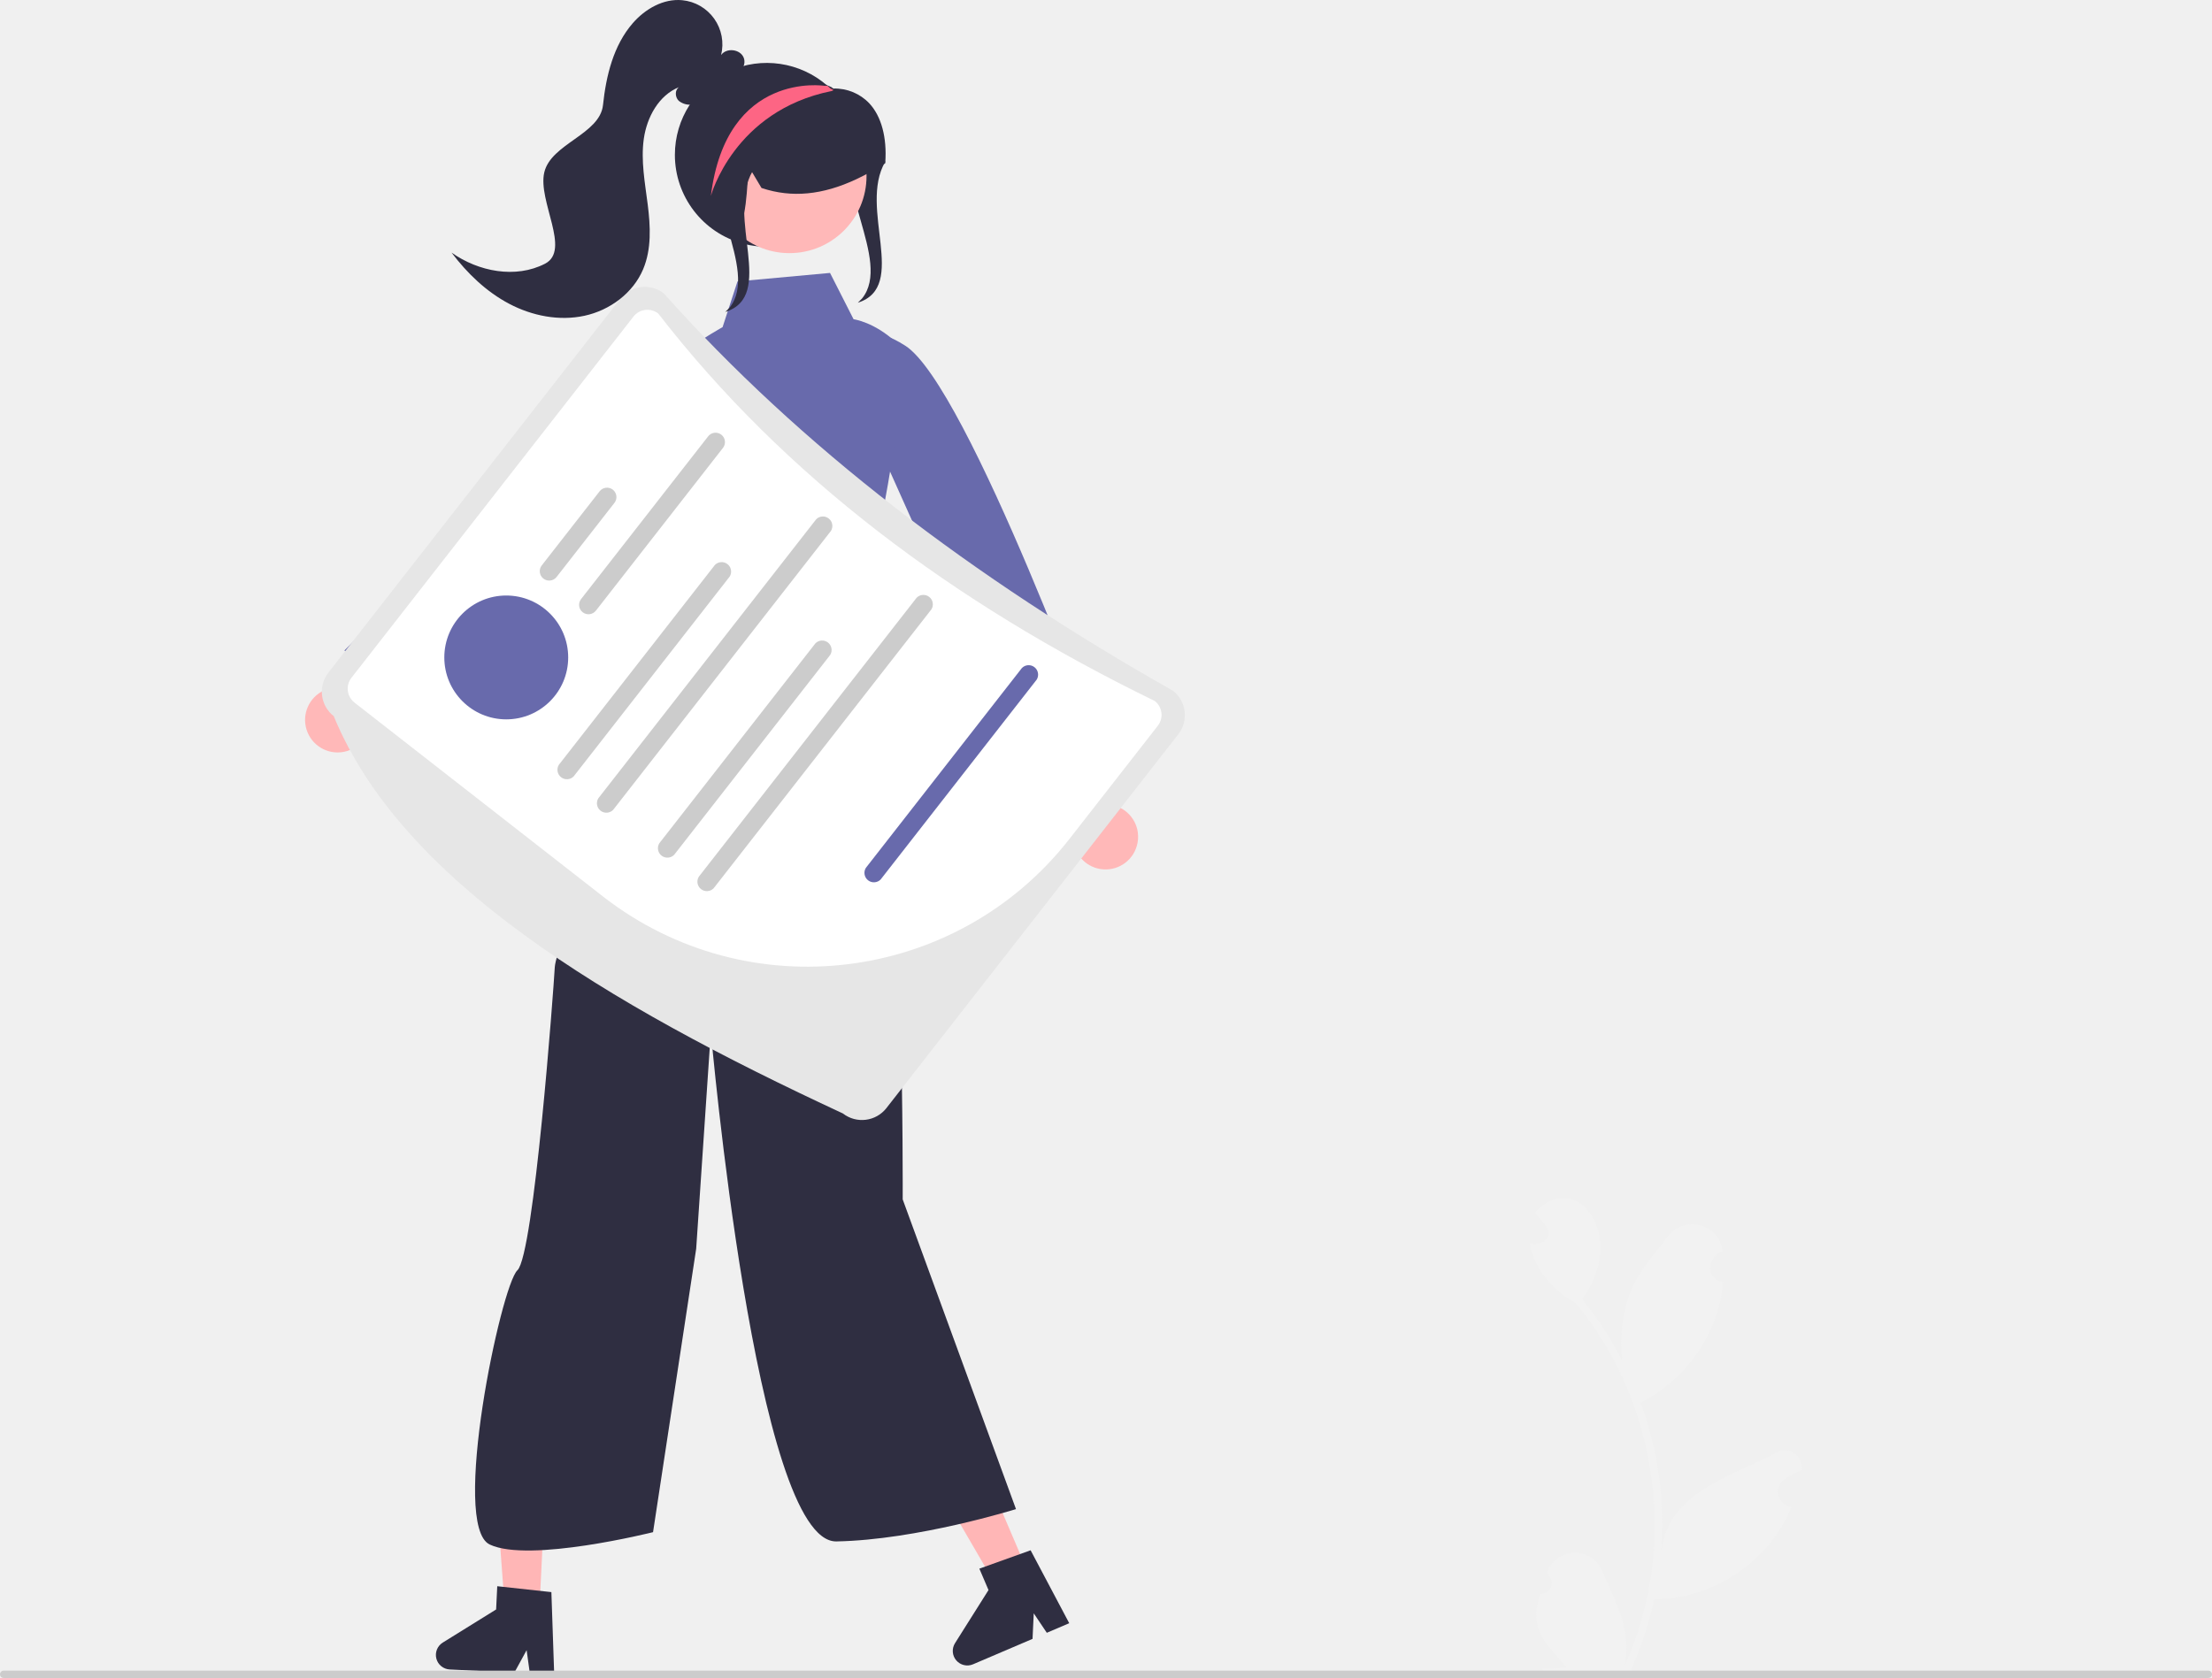
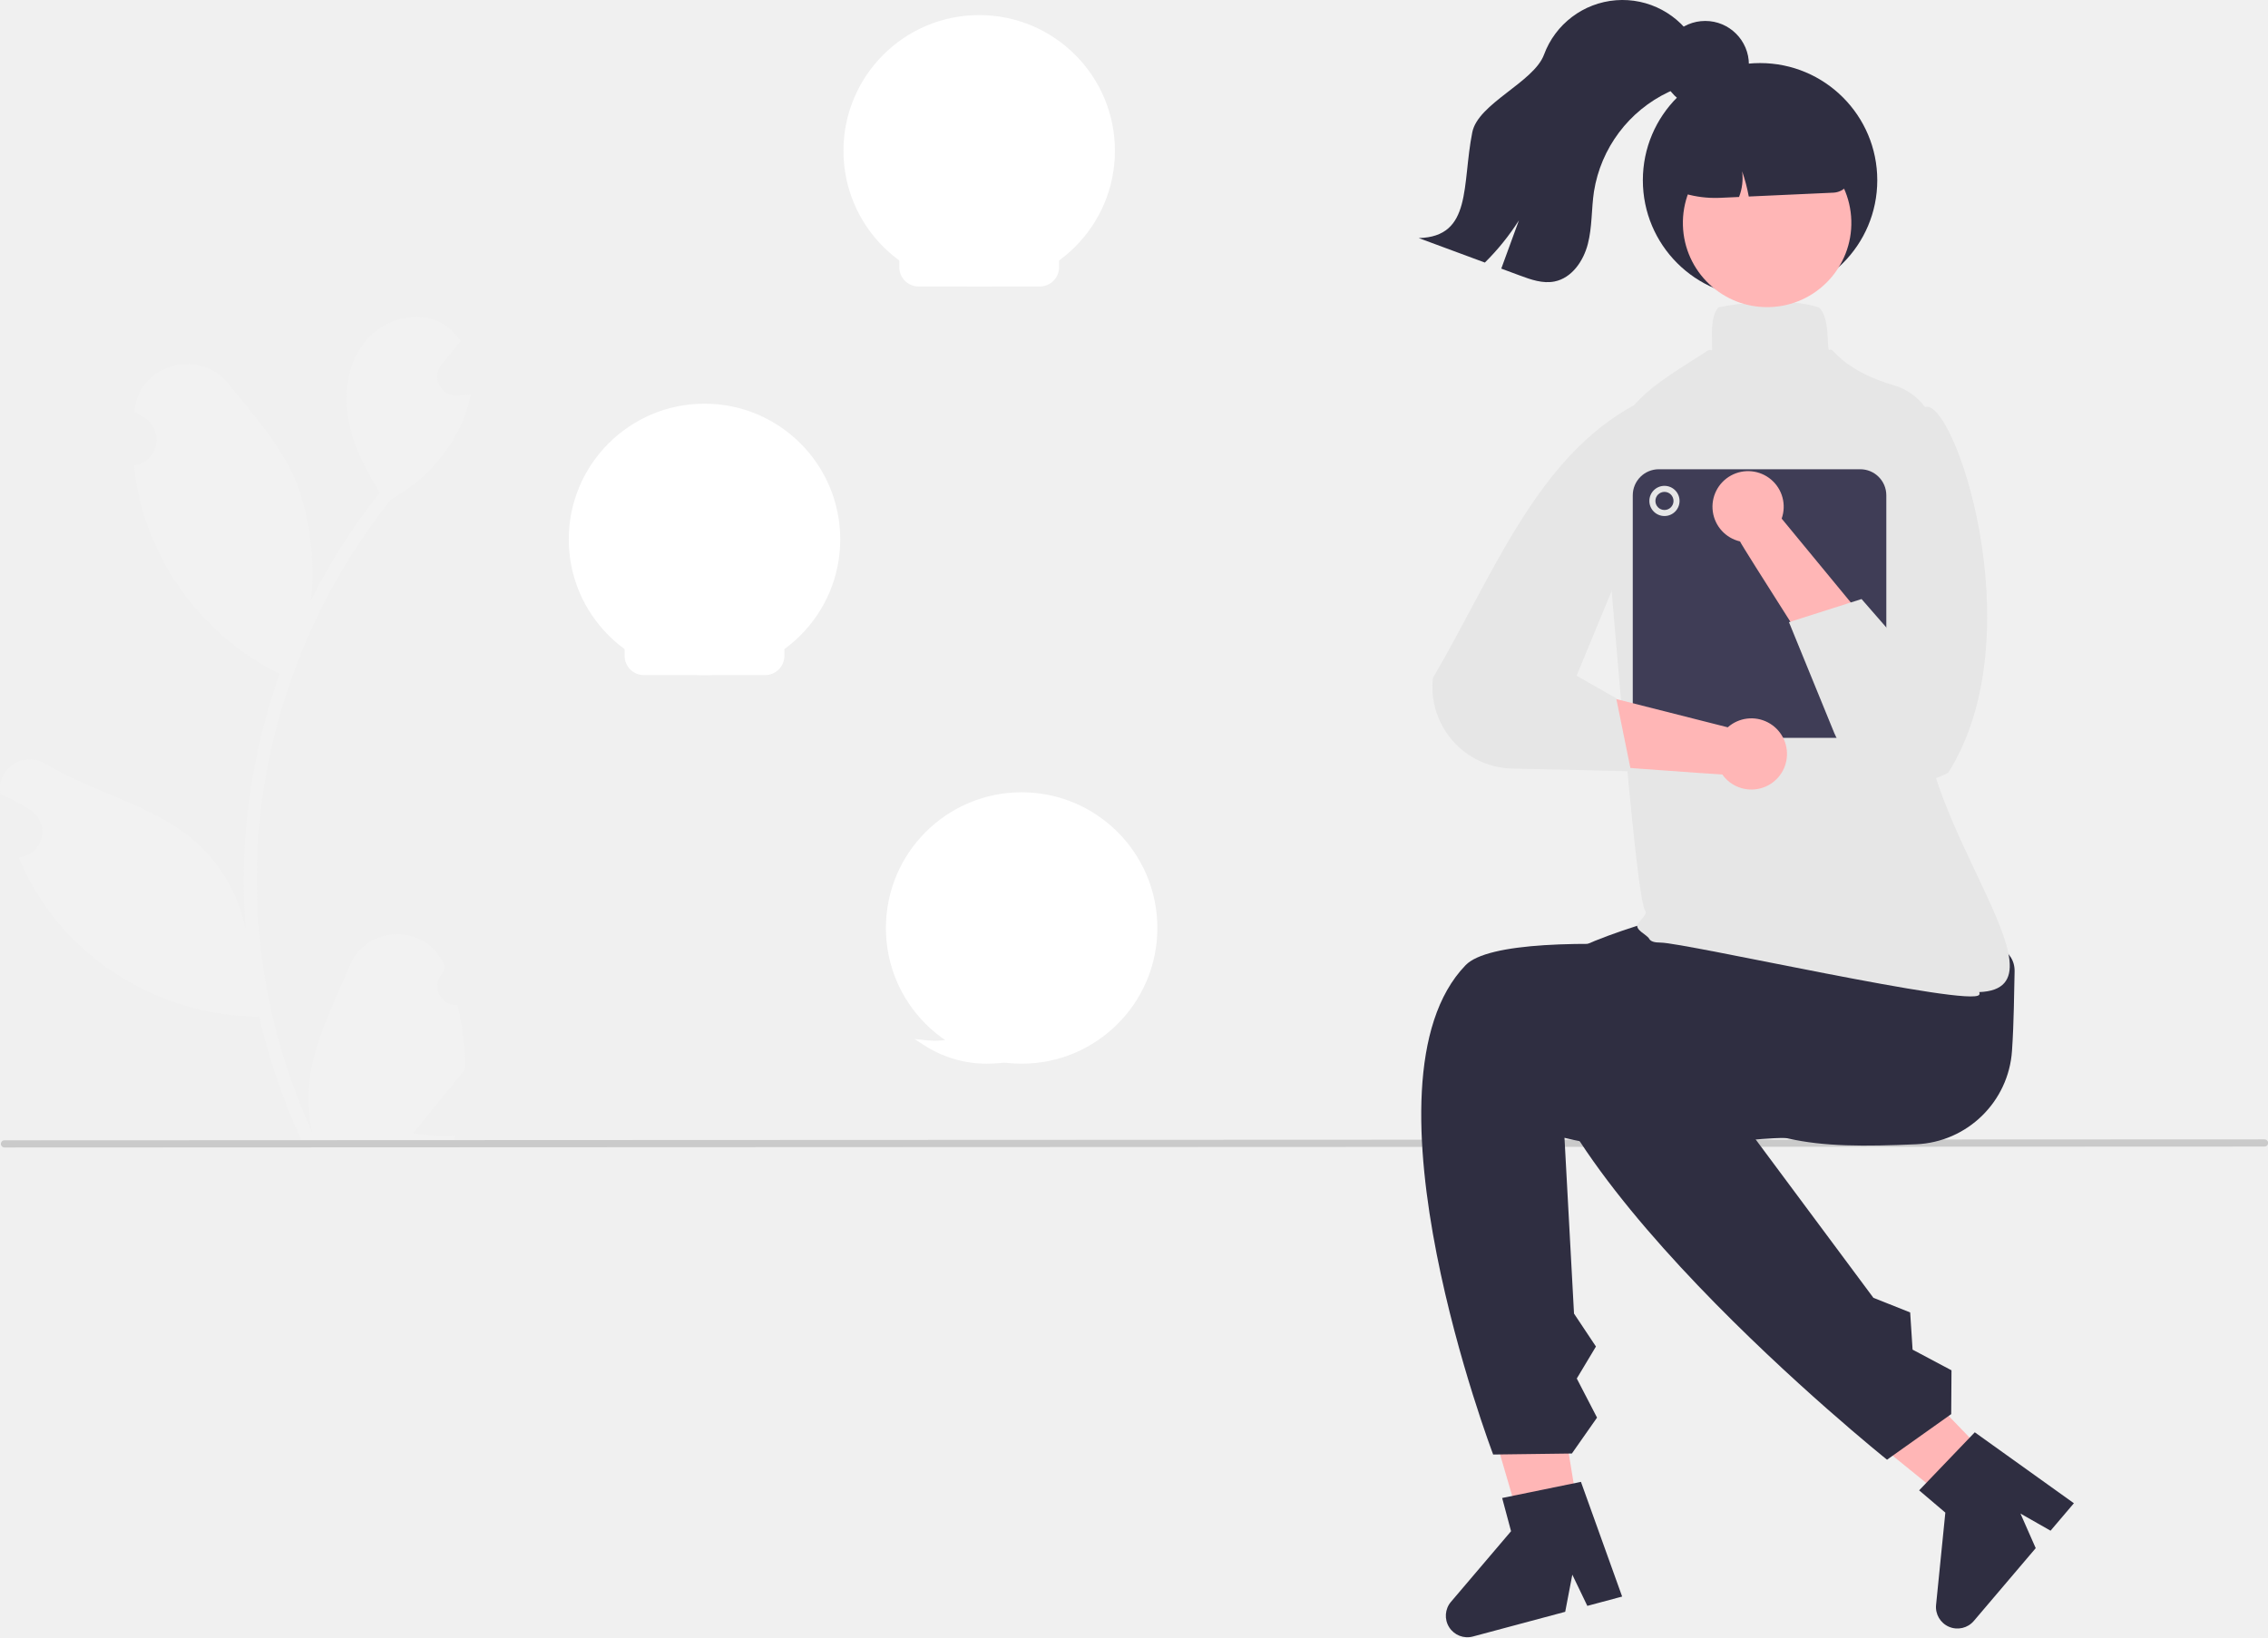
- <svg xmlns="http://www.w3.org/2000/svg" data-name="Layer 1" width="717.67" height="544.563" viewBox="0 0 717.67 544.563">
-   <path d="M528.351,230.246c-8.744,15.063,7.721,40.443-8.873,45.714l1.367-1.367c10.016-12.32-10.919-38.397-.903-50.717a30.102,30.102,0,0,0,3.98-5.916" transform="translate(-241.165 -177.7186)" fill="#2f2e41" />
-   <path d="M610.237,451.231a10.495,10.495,0,0,0-10.191-12.456L578.433,375.982l-11.963,15.249L589.321,449.904a10.552,10.552,0,0,0,20.916,1.327Z" transform="translate(-241.165 -177.7186)" fill="#ffb8b8" />
-   <path d="M515.231,299.624s-.672-22.73,19.654-9.709S599.467,424.914,599.467,424.914l-22.023,11.915L527.447,325.206Z" transform="translate(-241.165 -177.7186)" fill="#686aac" />
-   <polygon points="334.034 511.488 323.884 515.825 302.324 478.74 317.305 472.338 334.034 511.488" fill="#ffb6b6" />
-   <path d="M588.071,704.503l-7.279,3.11-4.236-6.317-.391,8.294-19.305,8.249a4.719,4.719,0,0,1-5.846-6.857l10.867-17.235-2.969-6.947,16.629-5.961Z" transform="translate(-241.165 -177.7186)" fill="#2f2e41" />
-   <polygon points="174.924 524.067 163.9 523.528 160.731 480.749 177.003 481.544 174.924 524.067" fill="#ffb6b6" />
-   <path d="M420.975,721.171l-7.906-.386-1.046-7.533-3.979,7.288-20.969-1.025a4.719,4.719,0,0,1-2.258-8.723l17.31-10.746.369-7.546,17.562,1.912Z" transform="translate(-241.165 -177.7186)" fill="#2f2e41" />
-   <path d="M740.917,694.969a3.564,3.564,0,0,0,2.524-6.201c-.093-.356-.16-.612-.253-.969a9.575,9.575,0,0,1,17.749-.336c4.318,9.846,9.881,20.028,7.267,30.943,17.594-38.227,11.037-85.508-15.81-117.8-7.374-3.971-13.387-11.093-15.014-19.414,3.642,1.195,8.14-1.8,5.374-5.598-1.197-1.45-2.405-2.889-3.602-4.339,13.65-14.818,30.301,8.108,15.31,28.074a114.264,114.264,0,0,1,13.024,19.951,48.043,48.043,0,0,1,2.656-22.342c2.682-6.649,7.775-12.276,12.252-18.044,5.443-7.029,16.813-3.918,17.639,4.928-5.069,1.72-5.659,9.071.166,10.02-1.367,16.483-11.982,31.721-26.732,39.085a114.71,114.71,0,0,1,6.725,47.885c2.435-19.011,22.771-23.812,36.944-31.494a5.549,5.549,0,0,1,8.516,5.54,32.052,32.052,0,0,0-5.589,3.017,4.844,4.844,0,0,0,2.335,8.821c-7.011,17.839-25.462,29.949-44.529,30.064a117.929,117.929,0,0,1-7.701,23.201l-28.298.269c-.104-.313-.199-.637-.293-.951a32.153,32.153,0,0,0,7.826-.541c-7.008-8.139-12.407-12.274-8.483-23.767Z" transform="translate(-241.165 -177.7186)" fill="#f2f2f2" />
-   <path d="M443.939,423.704s-22.419,61.097-22.781,67.934-6.756,93.297-12.118,98.321-21.756,82.908-9,89,53-4,53-4l14-92,4.756-70.484s14.479,165.976,40.739,165.488,58.261-10.488,58.261-10.488L534.039,566.959s.52-118.999-8-143S443.939,423.704,443.939,423.704Z" transform="translate(-241.165 -177.7186)" fill="#2f2e41" />
-   <path d="M510.463,266.293l-30.024,2.75-4.837,14.848s-25.126,13.799-19.563,20.068-1.244,48.516-1.244,48.516l1.538,34.293s-1.652,23.759-6.595,29.233-17.875,18.897-8.737,12.475c32.039-22.518,88.039-3.518,88.039-3.518l-8-49s18.171-80.225,11-87-13.937-7.632-13.937-7.632Z" transform="translate(-241.165 -177.7186)" fill="#686aac" />
-   <path d="M352.699,421.721a10.495,10.495,0,0,0,7.899-14.022l50.639-42.962-18.555-5.601L346.332,401.754a10.552,10.552,0,0,0,6.367,19.967Z" transform="translate(-241.165 -177.7186)" fill="#ffb8b8" />
-   <path d="M481.305,309.344s9.977-20.435-13.908-16.944-114.465,96.403-114.465,96.403L368.09,408.733l91.544-81.112Z" transform="translate(-241.165 -177.7186)" fill="#686aac" />
-   <path d="M442.407,274.682,347.705,396.008a10.081,10.081,0,0,0,1.741,14.127c21.992,53.399,87.787,92.996,165.186,128.938a10.074,10.074,0,0,0,14.127-1.741l94.702-121.326a10.074,10.074,0,0,0-1.741-14.127c-64.952-36.676-120.778-79.168-165.186-128.938A10.081,10.081,0,0,0,442.407,274.682Z" transform="translate(-241.165 -177.7186)" fill="#e6e6e6" />
-   <path d="M616.814,413.245l-28.826,36.93a107.913,107.913,0,0,1-151.023,18.612L356.18,405.73a5.733,5.733,0,0,1-.998-8.037l91.511-117.238a5.733,5.733,0,0,1,8.039-.983c40.865,52.769,95.567,93.834,161.092,125.742A5.728,5.728,0,0,1,616.814,413.245Z" transform="translate(-241.165 -177.7186)" fill="#fff" />
-   <path d="M440.518,340.915,421.745,364.966a3.051,3.051,0,0,1-4.81-3.755l18.773-24.051a3.051,3.051,0,1,1,4.81,3.755Z" transform="translate(-241.165 -177.7186)" fill="#ccc" />
-   <path d="M475.731,323.074l-41.228,52.818a3.051,3.051,0,0,1-4.81-3.755L470.921,319.32a3.051,3.051,0,1,1,4.81,3.755Z" transform="translate(-241.165 -177.7186)" fill="#ccc" />
-   <circle cx="164.251" cy="213.36" r="20.096" fill="#686aac" />
-   <path d="M477.92,364.818l-50.636,64.871a3.071,3.071,0,0,1-4.81-3.755l50.636-64.871a3.071,3.071,0,0,1,4.81,3.755Z" transform="translate(-241.165 -177.7186)" fill="#ccc" />
-   <path d="M510.769,350.007l-70.676,90.545a3.071,3.071,0,0,1-4.81-3.755l70.676-90.544a3.071,3.071,0,0,1,4.81,3.755Z" transform="translate(-241.165 -177.7186)" fill="#ccc" />
-   <path d="M510.524,390.267l-50.636,64.871a3.071,3.071,0,0,1-4.81-3.755l50.636-64.871a3.071,3.071,0,0,1,4.81,3.755Z" transform="translate(-241.165 -177.7186)" fill="#ccc" />
-   <path d="M577.524,398.267l-50.636,64.871a3.071,3.071,0,0,1-4.81-3.755l50.636-64.871a3.071,3.071,0,0,1,4.81,3.755Z" transform="translate(-241.165 -177.7186)" fill="#686aac" />
-   <path d="M543.372,375.456l-70.676,90.545a3.071,3.071,0,0,1-4.81-3.755l70.676-90.544a3.071,3.071,0,0,1,4.81,3.755Z" transform="translate(-241.165 -177.7186)" fill="#ccc" />
-   <path d="M460.126,227.962A29.823,29.823,0,1,0,511.422,207.277l-.143-.143c-.239-.251-.477-.501-.728-.74a.012.012,0,0,1-.012-.012c-.31-.286-.62-.573-.942-.847a29.815,29.815,0,0,0-49.47,22.427Z" transform="translate(-241.165 -177.7186)" fill="#2f2e41" />
-   <circle cx="256.132" cy="57.144" r="25.008" fill="#ffb8b8" />
-   <path d="M470.637,241.527c-2.444-11.016,1.089-23.357,8.792-30.711a28.199,28.199,0,0,1,29.448-5.708c.629.254,1.258.532,1.875.822l.287.135v.042c.056.039.111.079.167.12a.957.957,0,0,0,.413.228,15.417,15.417,0,0,1,11.634,4.85c3.876,4.206,5.701,11.002,5.142,19.137l-.018.254-.217.135a85.463,85.463,0,0,1-9.118,5.027c-10.979,5.162-21.001,6.119-30.634,2.92l-.177-.059-4.043-6.776c-.83,4.673-.387,20.175-5.149,21.014l-8.299-10.965Z" transform="translate(-241.165 -177.7186)" fill="#2f2e41" />
-   <path d="M417.994,263.301c8.51-4.392-2.435-20.334-.236-29.655,2.199-9.321,18.037-12.319,19.046-21.842s3.382-19.346,9.667-26.573c4.016-4.618,9.933-8.027,16.025-7.448a14.409,14.409,0,0,1,12.628,17.792c1.735-2.458,6.223-1.925,7.334.871.988,2.485-1.194,5.496-3.763,5.716-3.36,4.15-7.209,8.554-12.473,9.391a5.681,5.681,0,0,1-4.841-1.117c-1.239-1.189-1.335-3.567.134-4.456-6.616,2.628-10.495,9.782-11.477,16.833-.982,7.051.377,14.185,1.271,21.248s1.281,14.492-1.489,21.05c-3.272,7.749-10.805,13.303-19.025,15.084s-16.976.04-24.417-3.881c-7.441-3.922-13.646-9.909-18.715-16.622C396.397,265.89,408.478,268.213,417.994,263.301Z" transform="translate(-241.165 -177.7186)" fill="#2f2e41" />
-   <path d="M485.351,233.246c-8.744,15.063,7.721,40.443-8.873,45.714l1.367-1.367c10.016-12.32-10.919-38.397-.903-50.717a30.102,30.102,0,0,0,3.98-5.916" transform="translate(-241.165 -177.7186)" fill="#2f2e41" />
-   <path d="M471.805,241.299s7.408-27.652,39.163-34.034c.036-.012.155-.06.31-.131.095-.06.215-.119.334-.179-.358-.203-.704-.382-1.062-.561a.012.012,0,0,1-.012-.012c-.31-.286-.62-.573-.942-.847l-.907.036S476.827,200.525,471.805,241.299Z" transform="translate(-241.165 -177.7186)" fill="#fd6584" />
-   <path d="M241.165,721.091a1.186,1.186,0,0,0,1.19,1.19h715.29a1.19,1.19,0,0,0,0-2.38H242.355A1.187,1.187,0,0,0,241.165,721.091Z" transform="translate(-241.165 -177.7186)" fill="#ccc" />
+ <svg xmlns="http://www.w3.org/2000/svg" data-name="Layer 1" width="751.383" height="542.549" viewBox="0 0 751.383 542.549">
+   <path d="M375.861,511.816a6.339,6.339,0,0,1-4.594-10.986c.16-.635.274-1.091.434-1.727q-.086-.207-.173-.414c-5.836-13.915-25.613-13.819-31.399.117-5.135,12.369-11.674,24.758-13.284,37.836a50.357,50.357,0,0,0,.884,17.319,201.893,201.893,0,0,1-18.365-83.852,194.866,194.866,0,0,1,1.209-21.739q1.001-8.876,2.778-17.626a204.232,204.232,0,0,1,40.501-86.559,54.352,54.352,0,0,0,22.605-23.453,41.46,41.46,0,0,0,3.771-11.329c-1.1.144-2.219.235-3.319.307-.343.018-.704.036-1.046.054l-.129.006a6.28,6.28,0,0,1-5.158-10.231q.713-.877,1.426-1.753c.722-.902,1.461-1.786,2.183-2.688a3.13,3.13,0,0,0,.235-.271c.83-1.028,1.66-2.039,2.49-3.067A18.16,18.16,0,0,0,370.956,286.003c-8.317-4.871-19.791-1.497-25.798,6.026-6.026,7.523-7.162,18.077-5.069,27.476,1.786,8.046,5.683,15.425,10.067,22.442-.451.577-.92,1.137-1.371,1.714a205.55,205.55,0,0,0-21.454,33.989c1.704-13.313-.812-29.351-5.101-39.69-4.883-11.78-14.035-21.7-22.095-31.884-9.681-12.232-29.533-6.894-31.239,8.612q-.025.225-.048.45,1.796,1.013,3.516,2.15a8.598,8.598,0,0,1-3.466,15.647l-.175.027a85.551,85.551,0,0,0,2.255,12.791,88.082,88.082,0,0,0,43.857,55.204c.704.361,1.389.722,2.093,1.064a209.806,209.806,0,0,0-11.293,53.148,198.995,198.995,0,0,0,.144,32.13q-.027-.19-.054-.379a52.583,52.583,0,0,0-17.95-30.362C273.957,445.211,254.441,441.032,239.538,431.911c-7.174-4.391-16.366,1.283-15.114,9.6q.03.199.061.398a57.762,57.762,0,0,1,6.476,3.121q1.796,1.013,3.516,2.15a8.598,8.598,0,0,1-3.466,15.647l-.175.027c-.126.018-.235.036-.361.054a85.622,85.622,0,0,0,15.749,24.661,88.16,88.16,0,0,0,63.936,28.053h.018a209.746,209.746,0,0,0,14.09,41.133h50.333c.181-.559.343-1.137.505-1.696a57.188,57.188,0,0,1-13.927-.83c3.734-4.582,7.469-9.201,11.203-13.783a3.127,3.127,0,0,0,.235-.271c1.894-2.345,3.807-4.672,5.701-7.018l.001-.003a83.767,83.767,0,0,0-2.455-21.339Z" transform="translate(-224.3082 -178.7254)" fill="#f2f2f2" />
+   <path d="M974.501,558.67l-748.75.307a1.191,1.191,0,0,1,0-2.381l748.75-.307a1.191,1.191,0,1,1,0,2.381Z" transform="translate(-224.3082 -178.7254)" fill="#cacaca" />
+   <path d="M859.118,557.916c-34.093,1.442-53.37.393-78.224-21.18-16.92-.45-30.371-12.687-29.983-27.278s14.47-26.095,31.39-25.645l61.438,2.913c16.92.45,48.388-.591,48,14-.191,7.164-.194,16.454-.858,26.186A33.256,33.256,0,0,1,859.118,557.916Z" transform="translate(-224.3082 -178.7254)" fill="#2f2e41" />
+   <polygon points="525.304 515.773 507.701 518.649 488.231 452.121 514.211 447.876 525.304 515.773" fill="#ffb6b6" />
+   <path d="M742.618,555.775c32.82,8.07,57.054-1.018,77.014.16,11.346-19.146,47.565-43.464,27.803-53.701-11.005-5.701-122.88-18.842-137.567-3.675-37.765,39,9.124,162.166,9.124,162.166l26.079-.337,8.332-11.893-6.711-12.961,6.349-10.597-7.266-10.916Z" transform="translate(-224.3082 -178.7254)" fill="#2f2e41" />
+   <path d="M761.72,707.791l-11.532,3.088-4.974-10.337-2.357,12.3-30.587,8.19a7.118,7.118,0,0,1-7.263-11.487l19.909-23.409-2.947-11.007,26.102-5.346Z" transform="translate(-224.3082 -178.7254)" fill="#2f2e41" />
+   <polygon points="669.559 494.09 656.712 506.463 602.873 462.801 621.834 444.539 669.559 494.09" fill="#ffb6b6" />
+   <path d="M790.305,535.253c30.085,11.588,56.397-1.299,82.393-16.237-1.55-22.201-2.416-54.213-24.493-51.4-12.295,1.567-113.91,18.358-117.37,39.185-8.897,53.555,118.64,155.638,118.64,155.638l21.264-15.103.094-14.521-12.89-6.848-.801-12.327-12.183-4.85Z" transform="translate(-224.3082 -178.7254)" fill="#2f2e41" />
+   <path d="M911.384,676.868l-7.732,9.097-9.968-5.676,5.053,11.459-20.507,24.126a7.118,7.118,0,0,1-12.506-5.322l3.07-30.577-8.682-7.38,18.435-19.237Z" transform="translate(-224.3082 -178.7254)" fill="#2f2e41" />
+   <path d="M774.443,491.082c-2.119,0-3.323-.416-3.789-1.307-.684-1.308-5.051-3.017-3.677-4.996.959-1.379,3.272-3.226,2.381-4.29-3.431-4.097-11.996-121.603-14.014-137.634a31.942,31.942,0,0,1,1.963-14.626c5.654-16.02,13.372-20.944,28.748-30.751q1.872-1.194,3.899-2.495c1.748-1.123,1.651,1.5,1.548-2.444-.114-4.383-.233-8.916,1.915-11.749l.14-.185.225-.052c5.194-1.201,22.662-3.43,33.007.016l.143.049.107.106c2.457,2.457,2.681,7.218,2.898,11.82.177,3.779.345 1,1.735,2.55,5.315,5.924,13.322,9.347,20.001,11.289a19.57,19.57,0,0,1,14.157,19.44c-.724,21.93-.155,56.608-3.898,81.045-6.23,40.671,50.646,99.407,18.069,100.614a.834.834,0,0,1,.026.864C877.702,512.69,782.431,491.082,774.443,491.082Zm104.488,17.099Z" transform="translate(-224.3082 -178.7254)" fill="#e6e6e6" />
+   <circle cx="583.105" cy="59.732" r="38.832" fill="#2f2e41" />
+   <circle cx="809.749" cy="252.599" r="27.907" transform="translate(-231.1377 -155.6897) rotate(-1.623)" fill="#ffb6b6" />
+   <path d="M810.019,210.04l-11.313.321a26.927,26.927,0,0,0-26.132,27.646l.007.251.206.129a35.703,35.703,0,0,0,20.776,5.911l.636-.018,6.251-.283a17.269,17.269,0,0,0,1.022-8.515,57.443,57.443,0,0,1,2.204,8.366l28.046-1.277a6.264,6.264,0,0,0,5.952-6.408A26.927,26.927,0,0,0,810.019,210.04Z" transform="translate(-224.3082 -178.7254)" fill="#2f2e41" />
+   <path d="M787.476,203.037c-2.553,3.149-6.653,4.461-10.337,6.166a44.203,44.203,0,0,0-24.756,33.008c-.868,5.782-.564,11.733-2.034,17.387-1.46,5.654-5.313,11.27-11.038,12.406-3.874.775-7.819-.617-11.523-1.998q-3.055-1.129-6.111-2.267,2.927-7.996,5.844-15.991a80.166,80.166,0,0,1-11.282,13.985q-10.95-4.058-21.919-8.116c17.79-.437,14.265-17.618,17.754-35.056,1.918-9.582,20.361-16.557,23.757-25.718a27.721,27.721,0,0,1,50.19-3.949C789.715,194.246,789.982,199.928,787.476,203.037Z" transform="translate(-224.3082 -178.7254)" fill="#2f2e41" />
+   <circle cx="564.946" cy="21.4" r="14.46" fill="#2f2e41" />
+   <path d="M840.618,423.225H773.862a8.632,8.632,0,0,1-8.622-8.622V342.847a8.632,8.632,0,0,1,8.622-8.622h66.756a8.632,8.632,0,0,1,8.622,8.622v71.756A8.632,8.632,0,0,1,840.618,423.225Z" transform="translate(-224.3082 -178.7254)" fill="#3f3d56" />
+   <circle cx="551.432" cy="166" r="5" fill="#e6e6e6" />
+   <circle cx="551.432" cy="166" r="3" fill="#3f3d56" />
+   <path d="M796.708,419.741l-45.853-11.627-7.127,23.592s49.331,3.653,51.175,3.67a11.799,11.799,0,1,0,1.806-15.635Z" transform="translate(-224.3082 -178.7254)" fill="#ffb6b6" />
+   <path d="M766.109,312.753C733.415,330.224,719.087,369.171,699.029,403.398a27.043,27.043,0,0,0,26.402,30.017l39.24.904-4.918-24.212-13.125-7.457,15.514-37.529Z" transform="translate(-224.3082 -178.7254)" fill="#e6e6e6" />
+   <path d="M814.571,350.579l31.295,37.976-12.924,20.479s-31.466-49.194-32.176-50.896a11.799,11.799,0,1,1,13.805-7.559Z" transform="translate(-224.3082 -178.7254)" fill="#ffb6b6" />
+   <path d="M861.74,313.725c9.446-5.22,36.998,75.282,8.005,121.068a27.044,27.044,0,0,1-37.748-13.16L816.99,384.902l24.046-7.666,11.484,13.178-1.598-26.218,13.668-37.262Z" transform="translate(-224.3082 -178.7254)" fill="#e6e6e6" />
+   <circle cx="324.405" cy="49.967" r="44.967" fill="#ffffff" />
+   <path d="M568.813,220.734H528.613a6.362,6.362,0,0,0-6.362,6.362v40.201a6.362,6.362,0,0,0,6.362,6.362H568.813a6.362,6.362,0,0,0,6.362-6.362V227.096A6.362,6.362,0,0,0,568.813,220.734Zm-20.1,40.576a14.113,14.113,0,1,1,14.113-14.113A14.113,14.113,0,0,1,548.713,261.31Zm15.877-28.227a3.528,3.528,0,1,1,3.528-3.528A3.528,3.528,0,0,1,564.591,233.083Z" transform="translate(-224.3082 -178.7254)" fill="#fff" />
+   <circle cx="338.465" cy="307.514" r="44.967" fill="#ffffff" />
+   <path d="M551.203,531.207a38.131,38.131,0,0,1-20.825-6.173l-3.118-2.027,3.696.41c.968.108,2.011.171,3.099.186a25.9,25.9,0,0,0,14.049-4.129,14.626,14.626,0,0,1-10.793-9.712l-.463-1.426,1.471.289a12.285,12.285,0,0,0,2.028.228,14.304,14.304,0,0,1-7.76-12.685v-1.511l1.315.581a12.114,12.114,0,0,0,2.464,1.047,14.501,14.501,0,0,1-1.738-16.89l.643-1.109.806.995a36.828,36.828,0,0,0,23.54,13.325,1.774,1.774,0,0,0,1.423-.425,1.82,1.82,0,0,0,.626-1.375,14.199,14.199,0,0,1,24.259-10.129,26.182,26.182,0,0,0,7.734-3.037l2.025-1.199-.738,2.234a14.364,14.364,0,0,1-3.354,5.526A26.35,26.35,0,0,0,595.544,482.83l2.744-1.206-1.653,2.5a28.141,28.141,0,0,1-6.471,6.91v1.275c0,19.121-14.544,38.898-38.883,38.898Z" transform="translate(-224.3082 -178.7254)" fill="#fff" />
+   <circle cx="233.399" cy="178.741" r="44.967" fill="#ffffff" />
+   <path d="M477.807,349.508H437.607a6.362,6.362,0,0,0-6.362,6.362v40.201a6.362,6.362,0,0,0,6.362,6.362h40.2a6.362,6.362,0,0,0,6.362-6.362V355.87A6.362,6.362,0,0,0,477.807,349.508Zm-7.548,13.572h-4.61c-3.148,0-3.76,1.49-3.76,3.691v4.666H469.395l-.975,7.326h-6.546v19.103a22.668,22.668,0,0,1-8.468-.02V378.763h-6.003v-7.326h6.114V366.019c0-6.477,4.499-10.014,10.292-10.014,2.786,0,5.766.209,6.449.306Z" transform="translate(-224.3082 -178.7254)" fill="#fff" />
</svg>
